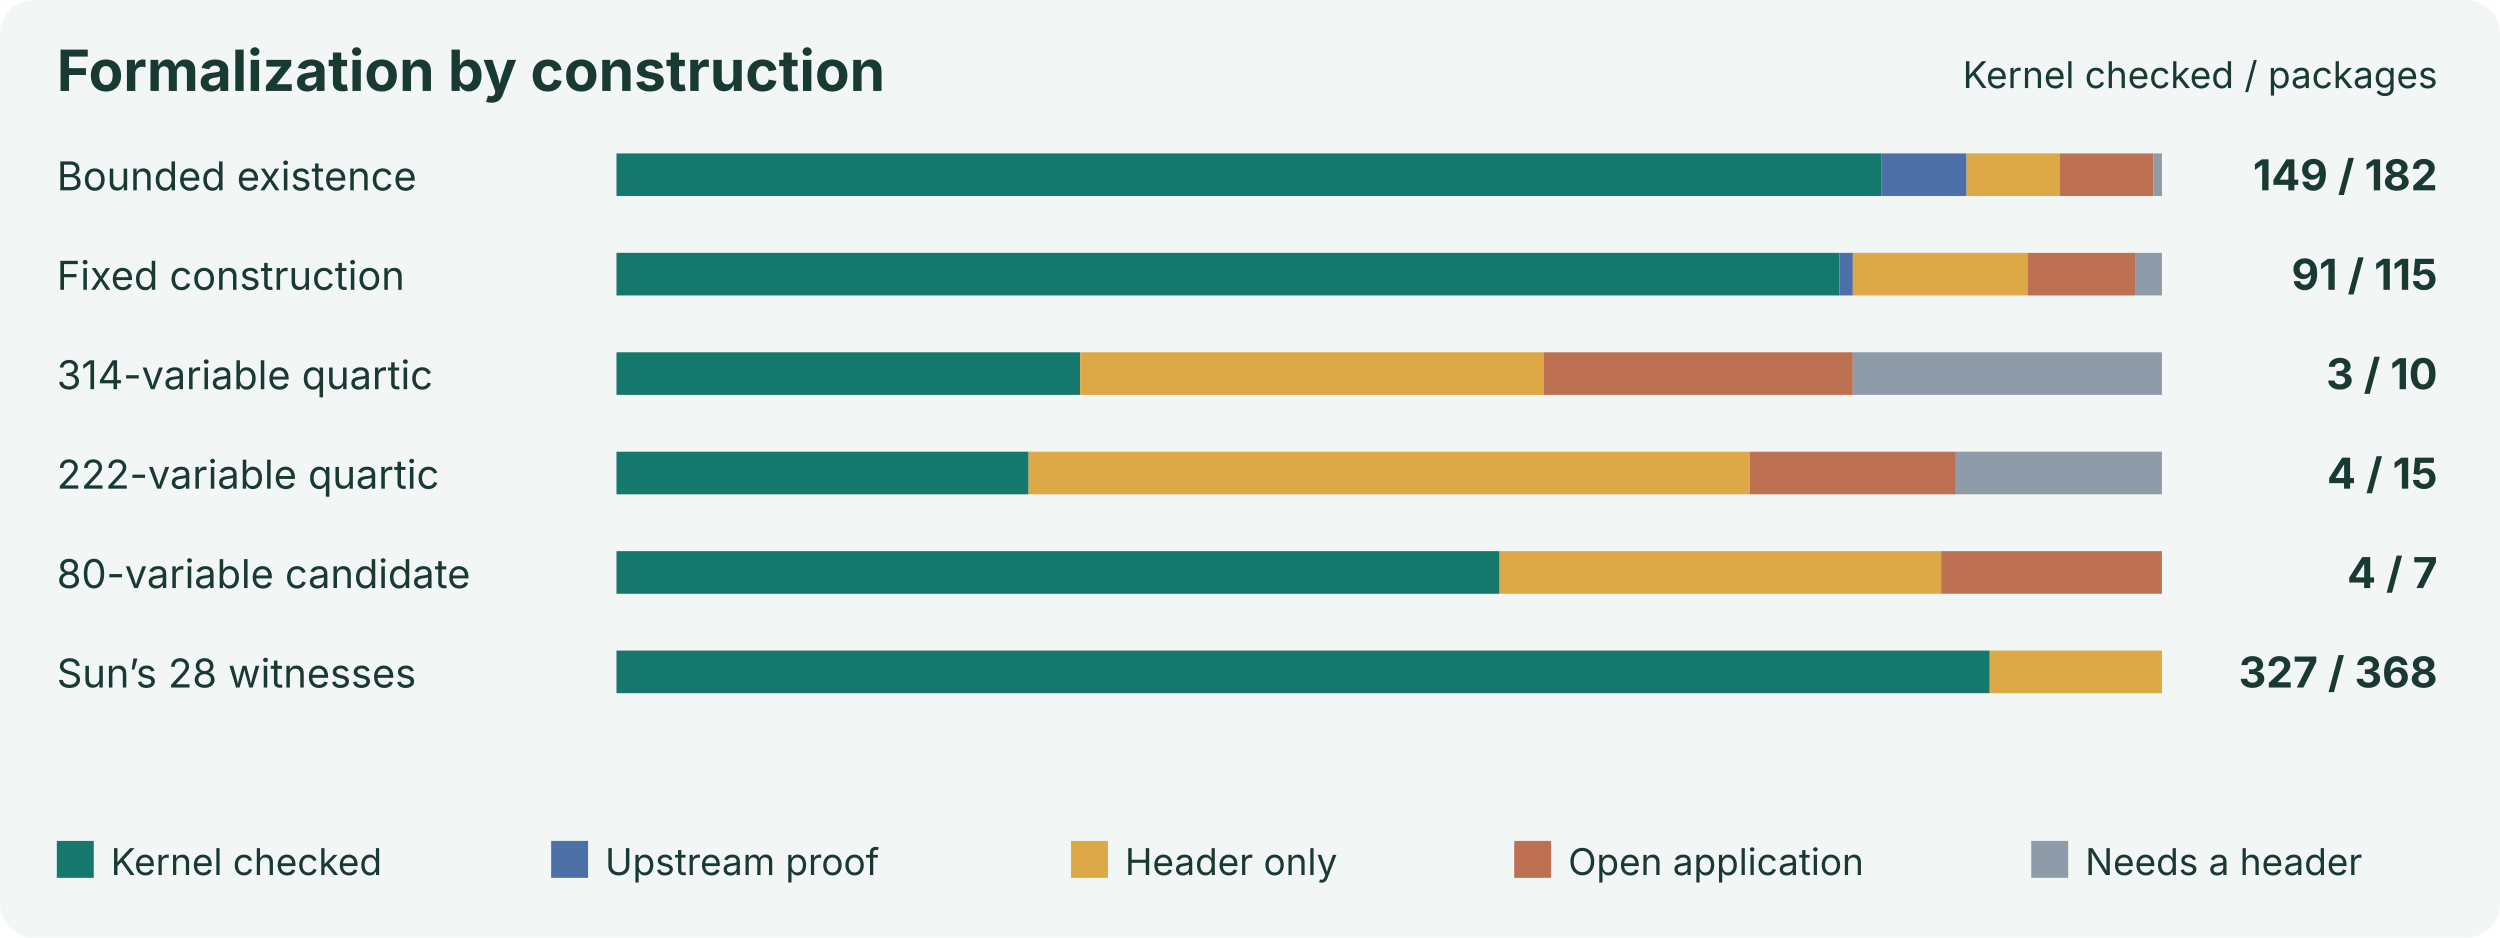
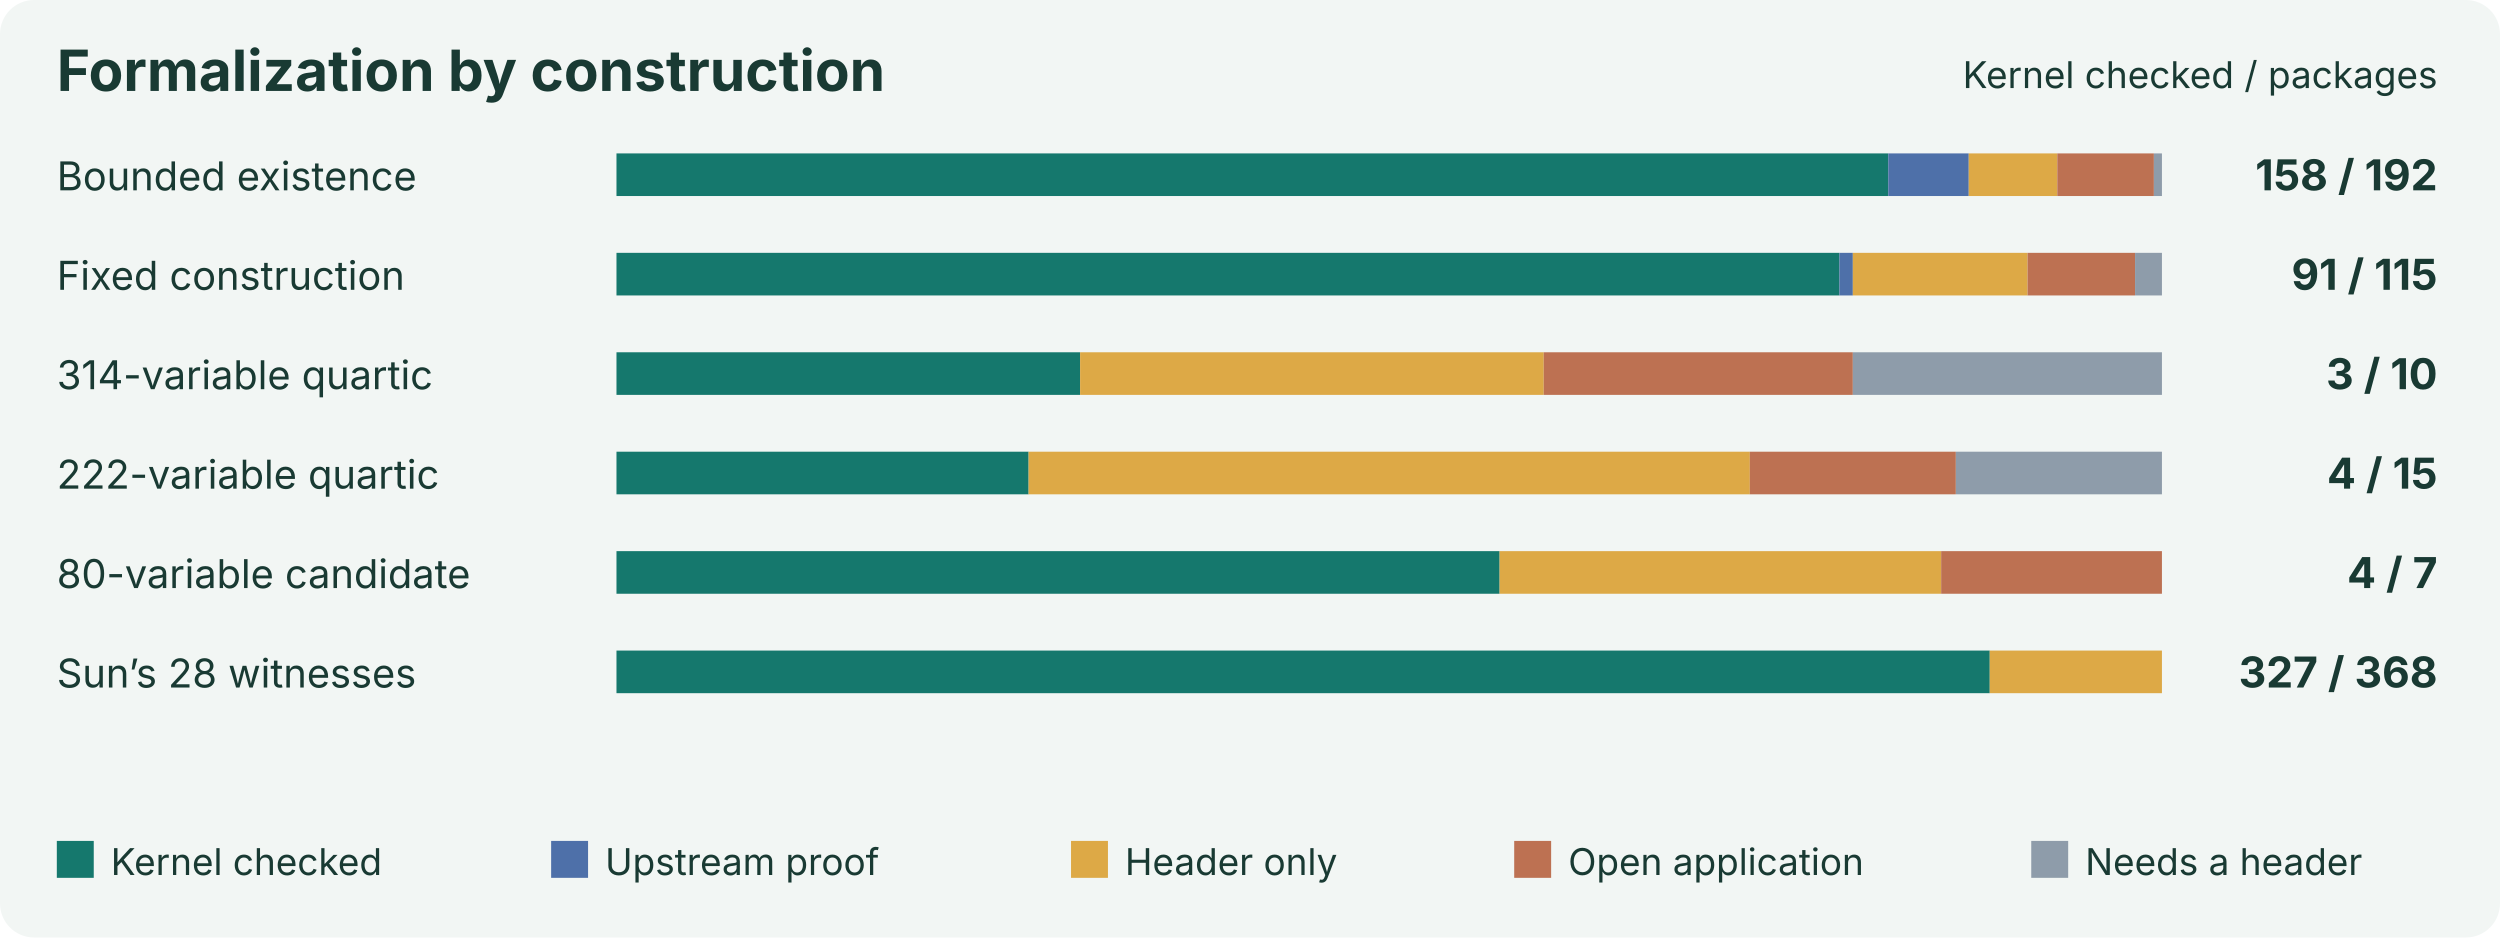
<svg xmlns="http://www.w3.org/2000/svg" viewBox="0 0 880 330" role="img" aria-labelledby="title desc">
  <rect width="880" height="330" rx="12" fill="#f2f6f4" />
  <g font-family="Inter,system-ui,sans-serif" fill="#193a33">
    <text x="20" y="32" font-size="20" font-weight="700">Formalization by construction</text>
    <text x="858" y="31" text-anchor="end" font-size="13">Kernel checked / packages</text>
    <text x="20" y="67" font-size="14">Bounded existence</text>
-     <rect x="217.00" y="54" width="445.36" height="15" fill="#15786d" />
-     <rect x="662.36" y="54" width="29.89" height="15" fill="#4e70a9" />
-     <rect x="692.25" y="54" width="32.88" height="15" fill="#dda946" />
-     <rect x="725.13" y="54" width="32.88" height="15" fill="#bd7152" />
-     <rect x="758.01" y="54" width="2.99" height="15" fill="#8e9caa" />
-     <text x="858" y="67" text-anchor="end" font-size="15" font-weight="650">149 / 182</text>
+     <rect x="217.00" y="54" width="447.67" height="15" fill="#15786d" />
+     <rect x="664.67" y="54" width="28.33" height="15" fill="#4e70a9" />
+     <rect x="693.00" y="54" width="31.17" height="15" fill="#dda946" />
+     <rect x="724.17" y="54" width="34.00" height="15" fill="#bd7152" />
+     <rect x="758.17" y="54" width="2.83" height="15" fill="#8e9caa" />
+     <text x="858" y="67" text-anchor="end" font-size="15" font-weight="650">158 / 192</text>
    <text x="20" y="102" font-size="14">Fixed construction</text>
    <rect x="217.00" y="89" width="430.47" height="15" fill="#15786d" />
    <rect x="647.47" y="89" width="4.73" height="15" fill="#4e70a9" />
    <rect x="652.20" y="89" width="61.50" height="15" fill="#dda946" />
    <rect x="713.70" y="89" width="37.84" height="15" fill="#bd7152" />
    <rect x="751.54" y="89" width="9.46" height="15" fill="#8e9caa" />
    <text x="858" y="102" text-anchor="end" font-size="15" font-weight="650">91 / 115</text>
    <text x="20" y="137" font-size="14">314-variable quartic</text>
    <rect x="217.00" y="124" width="163.20" height="15" fill="#15786d" />
    <rect x="380.20" y="124" width="163.20" height="15" fill="#dda946" />
    <rect x="543.40" y="124" width="108.80" height="15" fill="#bd7152" />
    <rect x="652.20" y="124" width="108.80" height="15" fill="#8e9caa" />
    <text x="858" y="137" text-anchor="end" font-size="15" font-weight="650">3 / 10</text>
    <text x="20" y="172" font-size="14">222-variable quartic</text>
    <rect x="217.00" y="159" width="145.07" height="15" fill="#15786d" />
    <rect x="362.07" y="159" width="253.87" height="15" fill="#dda946" />
    <rect x="615.93" y="159" width="72.53" height="15" fill="#bd7152" />
    <rect x="688.47" y="159" width="72.53" height="15" fill="#8e9caa" />
    <text x="858" y="172" text-anchor="end" font-size="15" font-weight="650">4 / 15</text>
    <text x="20" y="207" font-size="14">80-variable candidate</text>
    <rect x="217.00" y="194" width="310.86" height="15" fill="#15786d" />
    <rect x="527.86" y="194" width="155.43" height="15" fill="#dda946" />
    <rect x="683.29" y="194" width="77.71" height="15" fill="#bd7152" />
    <text x="858" y="207" text-anchor="end" font-size="15" font-weight="650">4 / 7</text>
    <text x="20" y="242" font-size="14">Sun’s 28 witnesses</text>
    <rect x="217.00" y="229" width="483.39" height="15" fill="#15786d" />
    <rect x="700.39" y="229" width="60.61" height="15" fill="#dda946" />
    <text x="858" y="242" text-anchor="end" font-size="15" font-weight="650">327 / 368</text>
    <rect x="20" y="296" width="13" height="13" fill="#15786d" />
    <text x="39" y="308" font-size="13">Kernel checked</text>
    <rect x="194" y="296" width="13" height="13" fill="#4e70a9" />
    <text x="213" y="308" font-size="13">Upstream proof</text>
    <rect x="377" y="296" width="13" height="13" fill="#dda946" />
    <text x="396" y="308" font-size="13">Header only</text>
    <rect x="533" y="296" width="13" height="13" fill="#bd7152" />
    <text x="552" y="308" font-size="13">Open application</text>
    <rect x="715" y="296" width="13" height="13" fill="#8e9caa" />
    <text x="734" y="308" font-size="13">Needs a header</text>
  </g>
</svg>
